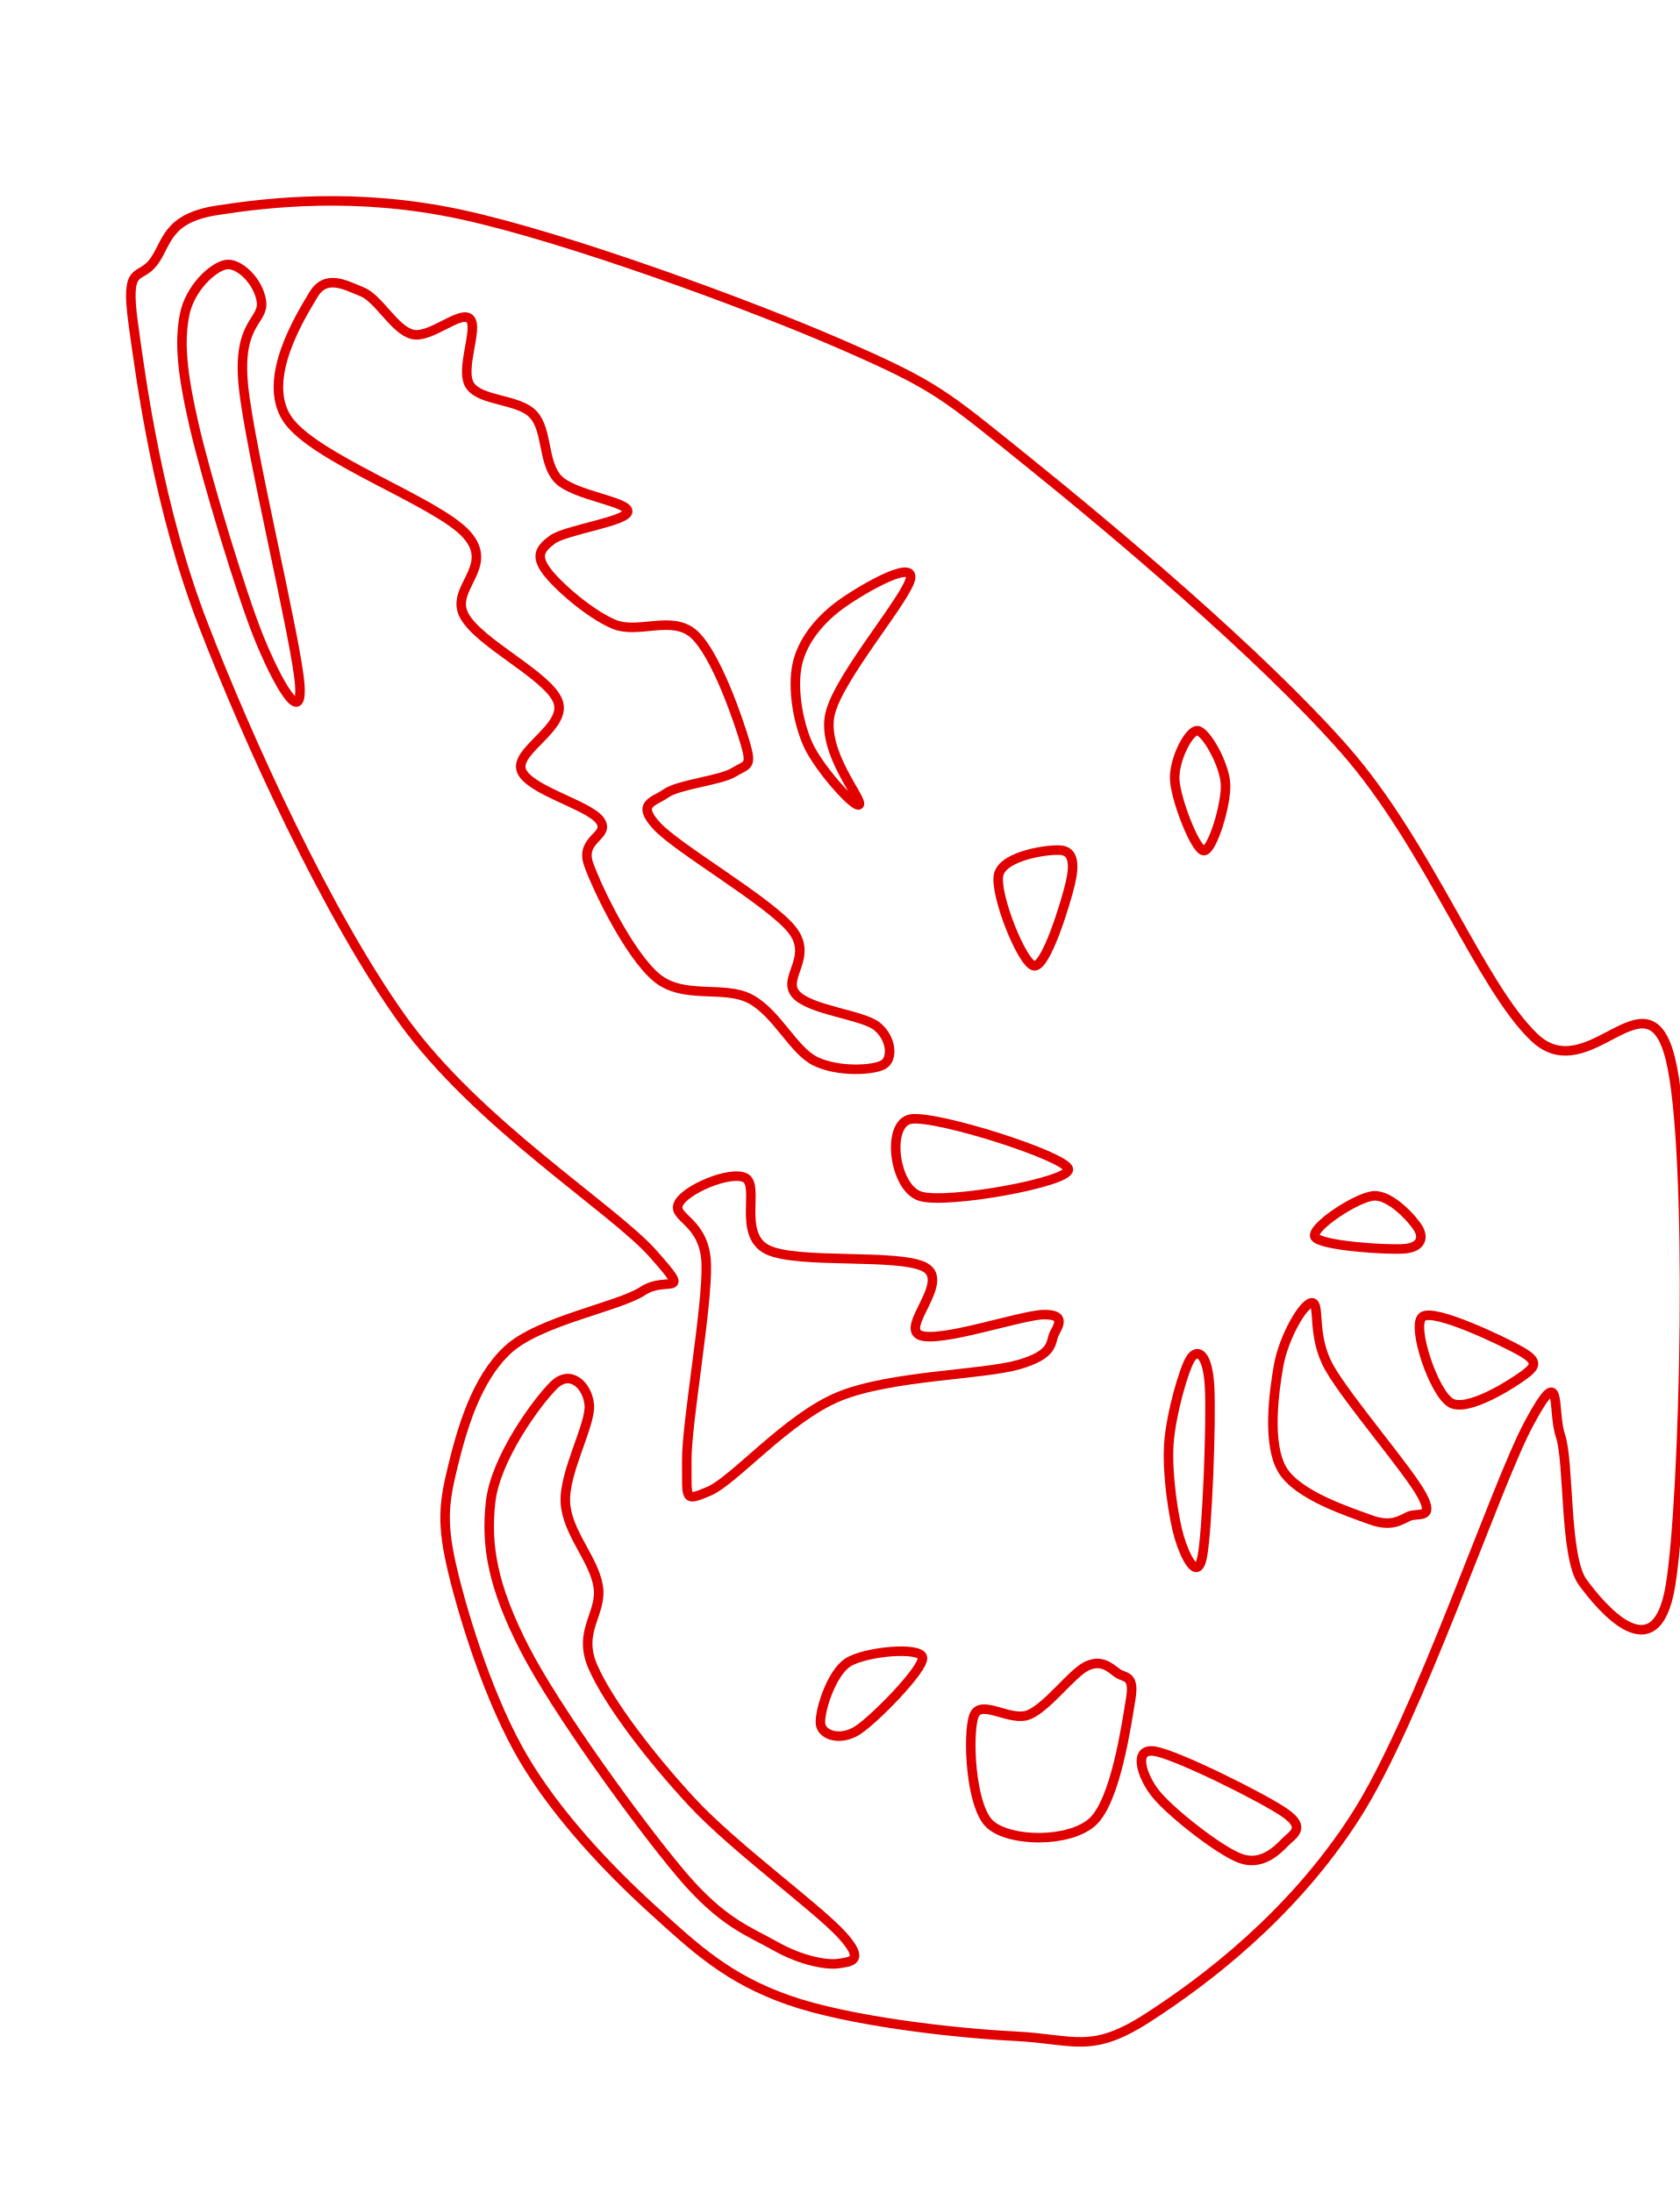
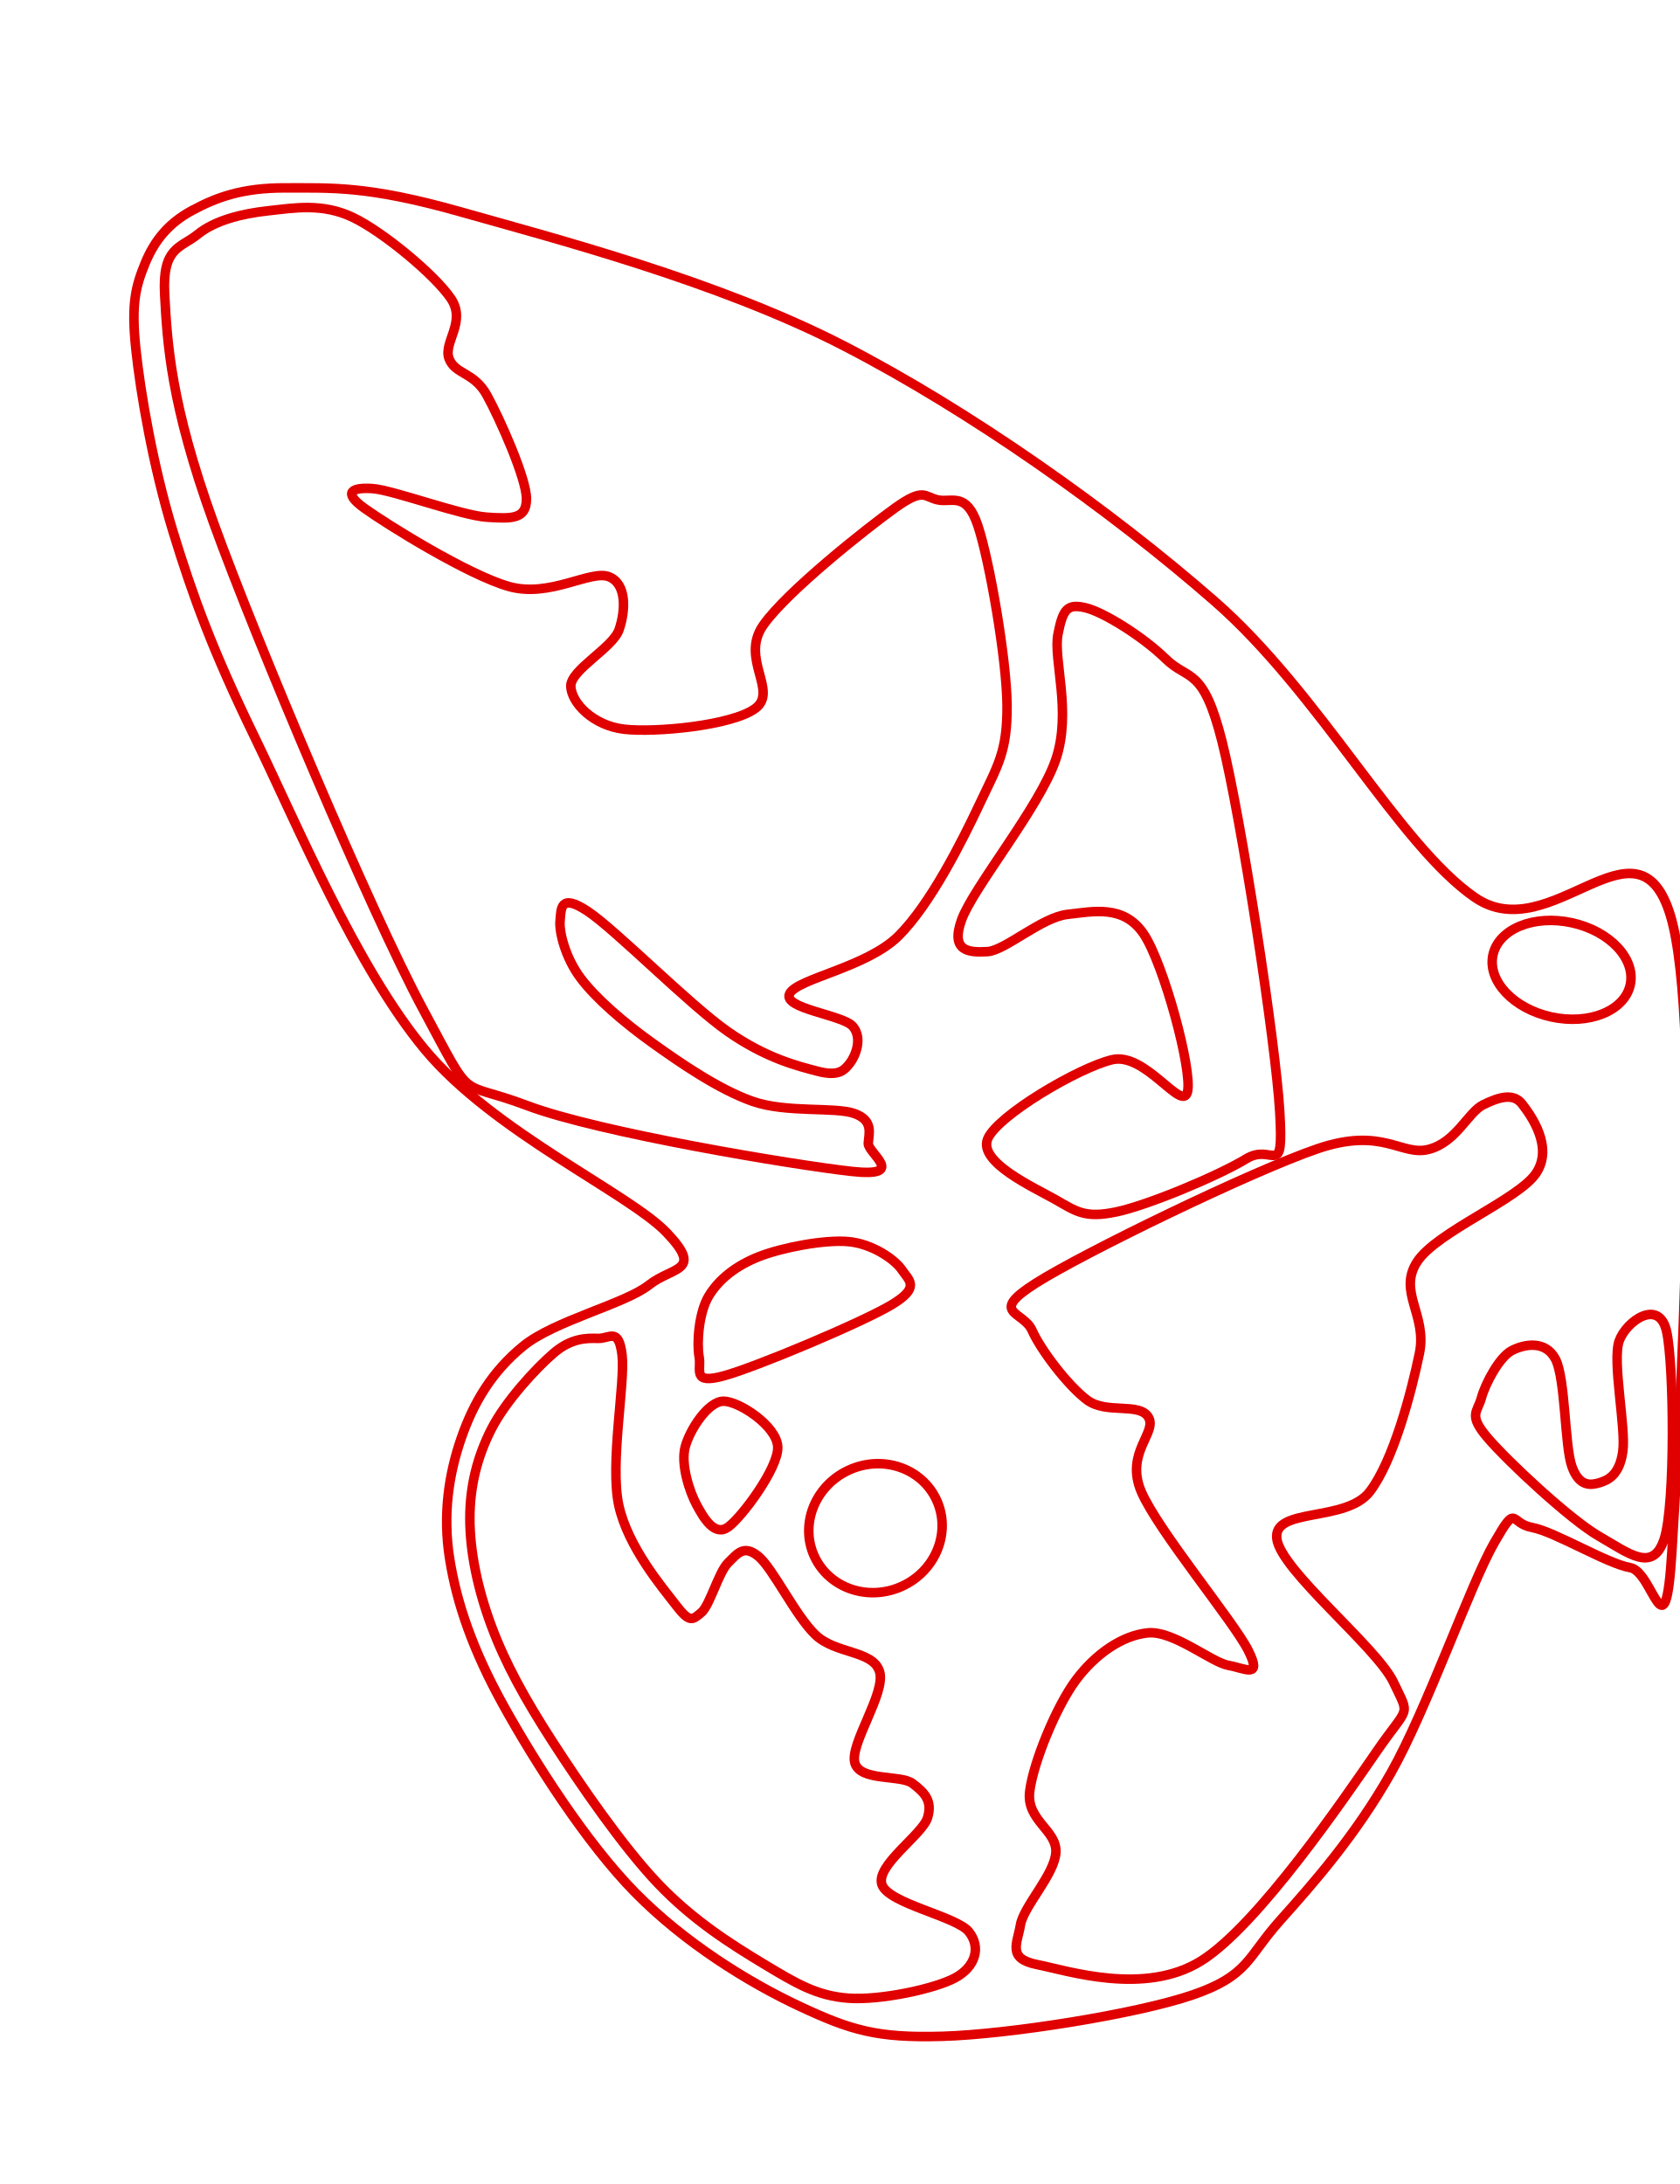
- <svg xmlns="http://www.w3.org/2000/svg" width="379" height="495" viewBox="0 0 379 495" version="1.1" id="svg1">
+ <svg xmlns="http://www.w3.org/2000/svg" width="376" height="489" viewBox="0 0 376 489" version="1.1" id="svg1">
  <g id="layer1">
-     <path style="fill:none;stroke:#e10000;stroke-width:2.15;stroke-dasharray:none;stroke-opacity:1" d="M 49.00,47.47 C 37.44,49.26 37.82,54.88 34.67,59.13 31.51,63.39 28.20,59.36 30.07,73.00 31.93,86.64 35.76,114.83 45.87,141.00 55.98,167.17 73.81,206.33 90.73,230.00 107.66,253.67 138.34,272.77 147.40,283.00 156.46,293.23 150.53,287.79 145.07,291.40 139.60,295.01 121.74,298.07 114.60,304.67 107.46,311.27 104.26,322.61 102.20,331.00 100.14,339.39 99.60,344.00 102.27,355.00 104.93,366.00 110.71,384.34 118.20,397.00 125.69,409.66 137.23,421.86 147.20,430.93 157.17,440.01 164.37,446.69 178.00,451.47 191.63,456.24 215.50,458.93 229.00,459.60 242.50,460.27 246.18,463.73 259.00,455.47 271.82,447.20 291.58,432.38 305.93,410.00 320.29,387.62 337.42,335.51 345.13,321.20 352.84,306.89 350.19,318.14 352.20,324.13 354.21,330.12 353.07,351.49 357.20,357.13 361.33,362.78 373.70,377.69 377.00,358.00 380.30,338.31 382.11,259.63 377.00,239.00 371.89,218.37 358.60,245.84 346.33,234.20 334.07,222.56 322.48,190.81 303.40,169.13 284.32,147.46 250.77,119.36 231.87,104.13 212.97,88.91 211.31,87.09 190.00,77.80 168.69,68.51 127.50,53.46 104.00,48.40 80.50,43.34 60.56,45.68 49.00,47.47 z" id="path1" />
-     <path style="fill:none;stroke:#e10000;stroke-width:2.15;stroke-dasharray:none;stroke-opacity:1" d="M 70.73,66.53 C 67.90,71.29 58.98,85.39 64.73,94.40 70.49,103.41 98.59,113.17 105.27,120.60 111.94,128.03 101.36,132.71 104.80,139.00 108.24,145.29 123.79,152.52 125.93,158.33 128.08,164.14 116.09,169.39 117.67,173.87 119.24,178.34 132.87,181.66 135.40,185.20 137.93,188.74 130.73,189.22 132.87,195.13 135.00,201.04 142.12,215.61 148.20,220.67 154.28,225.72 163.37,222.32 169.33,225.47 175.30,228.61 179.00,237.06 184.00,239.53 189.00,242.01 197.01,241.64 199.33,240.33 201.66,239.02 201.22,234.32 197.93,231.67 194.64,229.01 182.82,228.07 179.60,224.40 176.38,220.73 183.82,215.99 178.60,209.67 173.38,203.34 152.98,191.57 148.27,186.47 143.56,181.37 147.44,181.09 150.33,179.07 153.22,177.04 162.61,176.18 165.60,174.33 168.59,172.49 169.76,173.19 168.27,168.00 166.78,162.81 161.63,147.72 156.67,143.20 151.70,138.68 144.02,143.26 138.47,140.87 132.91,138.48 125.63,132.04 123.33,128.87 121.03,125.69 121.61,124.03 124.67,121.80 127.72,119.57 141.44,117.73 141.67,115.47 141.89,113.20 129.56,111.86 126.00,108.20 122.44,104.54 123.66,97.07 120.33,93.53 117.01,90.00 108.46,90.60 106.07,87.00 103.68,83.40 108.17,73.86 106.00,71.93 103.83,70.01 97.11,76.48 93.07,75.47 89.02,74.46 85.46,67.36 81.73,65.87 78.01,64.38 73.57,61.78 70.73,66.53 z" id="path2" />
-     <path style="fill:none;stroke:#e10000;stroke-width:2.15;stroke-dasharray:none;stroke-opacity:1" d="M 153.13,271.73 C 151.67,274.97 159.09,275.58 159.40,285.27 159.71,294.96 154.90,321.31 155.00,329.87 155.10,338.42 154.27,339.04 160.00,336.60 165.73,334.16 177.73,319.97 189.40,315.20 201.07,310.43 221.91,310.36 230.00,308.00 238.09,305.64 237.00,302.94 237.93,301.07 238.87,299.19 240.64,296.68 235.60,296.73 230.56,296.79 212.13,303.18 207.67,301.40 203.20,299.62 214.54,289.29 208.80,286.07 203.06,282.84 179.97,285.43 173.20,282.07 166.43,278.70 171.54,267.59 168.20,265.87 164.86,264.14 154.60,268.50 153.13,271.73 z" id="path3" />
-     <path style="fill:none;stroke:#e10000;stroke-width:2.15;stroke-dasharray:none;stroke-opacity:1" d="M 125.00,312.67 C 121.29,316.32 111.84,329.11 110.73,339.00 109.62,348.89 111.19,358.02 118.33,372.00 125.48,385.98 144.16,411.66 153.60,422.87 163.04,434.08 169.04,435.88 175.00,439.27 180.96,442.66 186.83,443.62 189.33,443.20 191.83,442.78 195.51,442.79 190.00,436.73 184.49,430.68 165.63,416.96 156.27,406.87 146.90,396.78 137.34,384.34 133.80,376.20 130.26,368.06 136.03,364.19 135.00,358.00 133.97,351.81 127.93,345.89 127.60,339.07 127.27,332.24 133.43,321.47 133.00,317.07 132.57,312.67 128.71,309.01 125.00,312.67 z" id="path4" />
-     <path style="fill:none;stroke:#e10000;stroke-width:2.15;stroke-dasharray:none;stroke-opacity:1" d="M 51.00,59.73 C 48.11,60.23 42.87,64.96 41.67,71.00 40.47,77.04 41.00,83.83 43.80,96.00 46.60,108.17 54.49,134.21 58.47,144.00 62.44,153.79 68.26,164.22 67.67,154.73 67.08,145.24 56.38,101.52 54.93,87.07 53.49,72.61 59.66,72.56 59.00,68.00 58.34,63.44 53.89,59.23 51.00,59.73 z" id="path5" />
-     <path style="fill:none;stroke:#e10000;stroke-width:2.15;stroke-dasharray:none;stroke-opacity:1" d="M 252.13,377.60 C 250.48,376.37 248.57,374.50 245.27,376.07 241.97,377.63 236.58,385.12 232.33,387.00 228.09,388.88 221.28,383.20 219.80,387.33 218.32,391.47 219.01,407.81 223.47,411.80 227.92,415.79 241.24,415.99 246.53,411.27 251.82,406.54 254.27,389.08 255.20,383.47 256.13,377.86 253.79,378.83 252.13,377.60 z" id="path6" />
-     <path style="fill:none;stroke:#e10000;stroke-width:2.15;stroke-dasharray:none;stroke-opacity:1" d="M 296.13,294.07 C 294.22,293.96 289.72,301.86 288.60,308.13 287.48,314.41 285.97,325.92 289.40,331.73 292.83,337.54 304.44,341.24 309.20,343.00 313.96,344.76 315.98,343.18 317.93,342.27 319.89,341.36 323.91,343.11 320.93,337.53 317.96,331.96 304.20,316.04 300.07,308.80 295.93,301.56 298.04,294.18 296.13,294.07 z" id="path7" />
-     <path style="fill:none;stroke:#e10000;stroke-width:2.15;stroke-dasharray:none;stroke-opacity:1" d="M 205.53,130.33 C 205.81,126.30 193.27,133.72 189.00,137.00 184.73,140.28 181.04,144.83 179.93,150.00 178.82,155.17 180.00,162.73 182.33,168.00 184.67,173.27 193.10,182.73 193.93,181.60 194.77,180.47 185.40,169.74 187.33,161.20 189.27,152.66 205.26,134.37 205.53,130.33 z" id="path8" />
-     <path style="fill:none;stroke:#e10000;stroke-width:2.15;stroke-dasharray:none;stroke-opacity:1" d="M 205.53,252.60 C 199.96,253.61 201.73,268.11 207.67,270.00 213.60,271.89 241.49,266.83 241.13,263.93 240.78,261.03 211.11,251.59 205.53,252.60 z" id="path9" />
-     <path style="fill:none;stroke:#e10000;stroke-width:2.15;stroke-dasharray:none;stroke-opacity:1" d="M 268.80,306.53 C 267.27,308.70 264.24,319.27 263.80,326.00 263.36,332.73 264.88,342.69 266.13,346.93 267.39,351.18 270.19,357.12 271.33,351.47 272.48,345.81 273.42,320.49 273.00,313.00 272.58,305.51 270.33,304.37 268.80,306.53 z" id="path10" />
-     <path style="fill:none;stroke:#e10000;stroke-width:2.15;stroke-dasharray:none;stroke-opacity:1" d="M 260.53,395.27 C 255.68,394.56 257.63,400.90 260.87,404.93 264.10,408.97 275.07,417.66 279.93,419.47 284.80,421.28 288.39,417.51 290.07,415.80 291.74,414.09 294.92,412.62 290.00,409.20 285.08,405.78 265.39,395.98 260.53,395.27 z" id="path11" />
-     <path style="fill:none;stroke:#e10000;stroke-width:2.15;stroke-dasharray:none;stroke-opacity:1" d="M 321.07,297.20 C 318.46,299.16 323.61,314.50 327.47,316.67 331.32,318.83 341.59,312.16 344.20,310.20 346.81,308.24 346.99,307.10 343.13,304.93 339.28,302.77 323.68,295.24 321.07,297.20 z" id="path12" />
-     <path style="fill:none;stroke:#e10000;stroke-width:2.15;stroke-dasharray:none;stroke-opacity:1" d="M 208.20,374.13 C 207.82,371.59 195.17,372.76 191.33,375.27 187.50,377.78 184.82,386.66 185.20,389.20 185.58,391.74 189.77,393.04 193.60,390.53 197.43,388.02 208.58,376.68 208.20,374.13 z" id="path13" />
-     <path style="fill:none;stroke:#e10000;stroke-width:2.15;stroke-dasharray:none;stroke-opacity:1" d="M 270.27,164.93 C 268.36,164.77 264.90,171.49 265.13,176.00 265.37,180.51 269.76,191.83 271.67,192.00 273.58,192.17 276.83,181.51 276.60,177.00 276.37,172.49 272.18,165.10 270.27,164.93 z" id="path14" />
-     <path style="fill:none;stroke:#e10000;stroke-width:2.15;stroke-dasharray:none;stroke-opacity:1" d="M 239.60,191.93 C 236.91,191.58 226.43,193.06 225.40,197.40 224.37,201.74 230.71,217.64 233.40,218.00 236.09,218.36 240.50,203.88 241.53,199.53 242.57,195.19 242.29,192.29 239.60,191.93 z" id="path15" />
-     <path style="fill:none;stroke:#e10000;stroke-width:2.15;stroke-dasharray:none;stroke-opacity:1" d="M 320.13,277.33 C 318.98,275.34 313.89,269.62 310.00,269.93 306.11,270.24 295.64,277.21 296.80,279.20 297.96,281.19 313.04,282.18 316.93,281.87 320.82,281.56 321.29,279.32 320.13,277.33 z" id="path16" />
+     <path style="fill:none;stroke:#e10000;stroke-width:2.13;stroke-dasharray:none;stroke-opacity:1" d="M 43.00,47.13 C 37.74,49.96 34.57,53.86 32.47,59.00 30.37,64.14 29.36,68.00 30.40,78.00 31.44,88.00 34.30,104.50 38.73,119.00 43.17,133.50 47.60,145.67 57.00,165.00 66.40,184.33 79.76,216.50 95.13,235.00 110.51,253.50 140.91,267.21 149.27,276.00 157.62,284.79 150.62,283.50 145.27,287.73 139.91,291.97 124.13,295.69 117.13,301.40 110.13,307.11 106.01,314.07 103.27,322.00 100.52,329.93 99.08,339.00 100.67,349.00 102.26,359.00 105.87,369.53 112.80,382.00 119.73,394.47 131.23,412.60 142.27,423.80 153.30,435.00 167.54,443.84 179.00,449.20 190.46,454.56 196.33,456.36 211.00,455.93 225.67,455.51 254.40,450.99 267.00,446.67 279.60,442.34 279.20,438.28 286.60,430.00 294.00,421.72 303.41,411.09 311.40,397.00 319.39,382.91 329.27,354.63 334.53,345.47 339.80,336.30 337.92,341.08 343.00,342.00 348.08,342.92 359.78,350.11 365.00,351.00 370.22,351.89 372.83,371.67 374.33,347.33 375.83,323.00 381.36,229.40 374.00,205.00 366.64,180.60 347.20,212.66 330.20,200.93 313.20,189.21 295.53,155.24 272.00,134.67 248.47,114.09 217.17,92.01 189.00,77.47 160.83,62.92 123.83,53.30 103.00,47.40 82.17,41.50 74.00,42.11 64.00,42.07 54.00,42.02 48.26,44.31 43.00,47.13 z" id="path1" />
+     <path style="fill:none;stroke:#e10000;stroke-width:2.13;stroke-dasharray:none;stroke-opacity:1" d="M 44.27,52.47 C 40.41,55.60 36.28,55.24 36.87,66.00 37.46,76.76 38.16,90.33 47.80,117.00 57.44,143.67 83.03,204.24 94.73,226.00 106.43,247.76 102.02,241.49 118.00,247.53 133.98,253.58 177.87,260.86 190.60,262.27 203.33,263.68 194.28,258.16 194.40,256.00 194.52,253.84 195.64,250.90 191.33,249.33 187.02,247.77 176.09,249.24 168.53,246.60 160.98,243.96 152.42,238.07 146.00,233.47 139.58,228.87 133.43,223.56 130.00,219.00 126.57,214.44 125.14,208.63 125.40,206.13 125.66,203.63 125.27,199.86 131.53,204.00 137.80,208.14 154.40,225.02 163.00,231.00 171.60,236.98 178.59,238.69 183.13,239.87 187.68,241.04 188.97,239.74 190.27,238.07 191.57,236.39 193.18,232.40 190.93,229.80 188.69,227.20 175.09,225.84 176.80,222.47 178.51,219.09 194.11,216.61 201.20,209.53 208.29,202.46 215.29,188.59 219.33,180.00 223.38,171.41 225.53,168.39 225.47,158.00 225.40,147.61 221.51,125.34 218.93,117.67 216.36,109.99 213.09,112.59 210.00,111.93 206.91,111.28 206.92,109.06 200.40,113.73 193.88,118.41 176.08,132.52 170.87,140.00 165.66,147.48 174.32,154.72 169.13,158.60 163.94,162.48 146.62,164.08 139.73,163.27 132.84,162.46 127.99,157.44 127.80,153.73 127.61,150.02 137.18,145.10 138.60,141.00 140.02,136.90 140.43,130.74 136.33,129.13 132.23,127.52 123.12,133.89 114.00,131.33 104.88,128.78 86.69,117.46 81.60,113.80 76.51,110.14 78.90,109.07 83.47,109.40 88.03,109.73 103.27,115.42 109.00,115.80 114.73,116.18 117.87,116.22 117.87,111.67 117.87,107.11 111.89,93.70 109.00,88.47 106.11,83.23 101.88,83.88 100.53,80.27 99.19,76.66 104.52,72.07 100.93,66.80 97.34,61.53 85.82,51.93 79.00,48.67 72.18,45.40 65.79,46.57 60.00,47.20 54.21,47.83 48.12,49.33 44.27,52.47 z" id="path2" />
+     <path style="fill:none;stroke:#e10000;stroke-width:2.13;stroke-dasharray:none;stroke-opacity:1" d="M 340.80,247.20 C 338.83,244.64 335.61,245.64 332.13,247.33 328.66,249.02 326.12,255.69 319.93,257.33 313.74,258.98 309.68,252.20 295.00,257.20 280.32,262.20 242.52,280.56 231.87,287.33 221.21,294.11 229.14,293.51 231.07,297.87 232.99,302.22 239.06,310.22 243.40,313.47 247.74,316.71 255.11,313.91 257.13,317.33 259.16,320.76 251.81,325.30 255.53,334.00 259.26,342.70 276.22,363.06 279.47,369.53 282.71,376.01 278.74,373.52 275.00,372.87 271.26,372.21 262.69,365.04 257.00,365.60 251.31,366.16 245.28,370.27 240.87,376.20 236.46,382.13 231.28,394.77 230.53,401.20 229.79,407.63 236.74,409.83 236.40,414.80 236.06,419.77 229.17,426.82 228.47,431.00 227.77,435.18 225.44,438.53 232.20,439.87 238.96,441.20 256.31,446.98 269.00,439.00 281.69,431.02 301.17,402.39 308.33,392.00 315.50,381.61 315.74,384.58 312.00,376.67 308.26,368.76 286.76,351.64 285.87,344.53 284.98,337.42 301.34,340.92 306.67,334.00 311.99,327.08 316.03,311.58 317.80,303.00 319.57,294.42 312.91,289.26 317.27,282.53 321.62,275.81 340.01,268.56 343.93,262.67 347.86,256.78 342.77,249.76 340.80,247.20 z" id="path3" />
+     <path style="fill:none;stroke:#e10000;stroke-width:2.13;stroke-dasharray:none;stroke-opacity:1" d="M 124.00,302.93 C 120.01,306.32 113.13,313.82 110.00,320.00 106.87,326.18 105.20,332.67 105.20,340.00 105.20,347.33 106.91,355.67 110.00,364.00 113.09,372.33 117.52,380.39 123.73,390.00 129.94,399.61 139.39,413.38 147.27,421.67 155.14,429.96 163.88,435.44 171.00,439.73 178.12,444.02 182.84,446.89 190.00,447.40 197.16,447.91 209.44,445.28 213.93,442.80 218.42,440.32 219.68,436.00 216.93,432.53 214.19,429.07 199.01,426.26 197.47,422.00 195.92,417.74 206.52,410.78 207.67,407.00 208.81,403.22 207.04,401.38 204.33,399.33 201.62,397.29 192.63,398.91 191.40,394.73 190.17,390.56 198.40,379.04 196.93,374.27 195.47,369.49 187.12,370.37 182.60,366.07 178.08,361.77 173.07,351.16 169.80,348.47 166.53,345.78 165.13,347.83 163.00,349.93 160.87,352.03 158.93,359.48 157.00,361.07 155.07,362.66 154.48,363.48 151.40,359.47 148.32,355.46 140.56,346.36 138.53,337.00 136.51,327.64 140.03,309.56 139.27,303.33 138.50,297.11 136.48,299.73 133.93,299.67 131.39,299.60 127.99,299.54 124.00,302.93 z" id="path4" />
+     <path style="fill:none;stroke:#e10000;stroke-width:2.13;stroke-dasharray:none;stroke-opacity:1" d="M 243.00,136.07 C 238.98,135.14 237.97,136.34 236.87,142.00 235.77,147.66 240.00,159.33 236.40,170.00 232.80,180.67 217.82,198.82 215.27,206.00 212.71,213.18 217.11,213.28 221.07,213.07 225.02,212.86 233.17,205.39 239.00,204.73 244.83,204.08 251.59,202.51 256.07,209.13 260.54,215.76 267.04,239.78 265.87,244.47 264.69,249.16 256.46,235.51 249.00,237.27 241.54,239.02 223.27,249.79 221.13,255.00 219.00,260.21 231.39,265.81 236.20,268.53 241.01,271.26 242.87,272.84 250.00,271.33 257.13,269.82 272.91,263.19 279.00,259.47 285.09,255.74 287.43,264.58 286.53,249.00 285.63,233.42 277.86,182.91 273.60,166.00 269.34,149.09 266.10,152.52 261.00,147.53 255.90,142.54 247.02,136.99 243.00,136.07 z" id="path5" />
+     <path style="fill:none;stroke:#e10000;stroke-width:2.13;stroke-dasharray:none;stroke-opacity:1" d="M 338.47,302.40 C 335.70,303.84 332.57,309.74 331.67,313.00 330.77,316.26 328.67,316.77 333.07,321.93 337.47,327.10 351.48,340.22 358.07,344.00 364.66,347.78 370.09,352.26 372.60,344.60 375.11,336.94 374.81,305.47 373.13,298.07 371.46,290.67 364.17,295.71 362.53,300.20 360.90,304.69 364.08,319.70 363.33,325.00 362.59,330.30 359.97,331.44 358.07,332.00 356.17,332.56 353.57,332.94 351.93,328.33 350.30,323.72 350.51,308.66 348.27,304.33 346.02,300.01 341.23,300.96 338.47,302.40 z" id="path6" />
+     <path style="fill:none;stroke:#e10000;stroke-width:2.13;stroke-dasharray:none;stroke-opacity:1" d="M 201.93,284.33 C 200.34,281.97 195.32,278.50 190.00,278.00 184.68,277.50 175.22,279.30 170.00,281.33 164.78,283.37 160.91,286.46 158.67,290.20 156.42,293.94 155.98,300.82 156.53,303.80 157.09,306.78 154.83,310.00 162.00,308.07 169.17,306.13 192.88,296.16 199.53,292.20 206.19,288.24 203.52,286.70 201.93,284.33 z" id="path7" />
+     <ellipse style="fill:none;stroke:#e10000;stroke-width:2.13;stroke-dasharray:none;stroke-opacity:1" id="path8" cx="196.01" cy="342.16" rx="14.30" ry="15.06" transform="rotate(65.05 196.01 342.16)" />
+     <path style="fill:none;stroke:#e10000;stroke-width:2.13;stroke-dasharray:none;stroke-opacity:1" d="M 162.00,313.73 C 158.54,313.73 154.41,320.14 153.40,324.00 152.39,327.86 154.33,333.88 155.93,336.87 157.53,339.86 159.97,344.08 163.00,341.93 166.03,339.79 174.30,328.70 174.13,324.00 173.97,319.30 165.46,313.73 162.00,313.73 z" id="path9" />
+     <ellipse style="fill:none;stroke:#e10000;stroke-width:2.13;stroke-dasharray:none;stroke-opacity:1" id="path10" cx="349.63" cy="217.15" rx="10.79" ry="15.73" transform="rotate(102.32 349.63 217.15)" />
  </g>
</svg>
